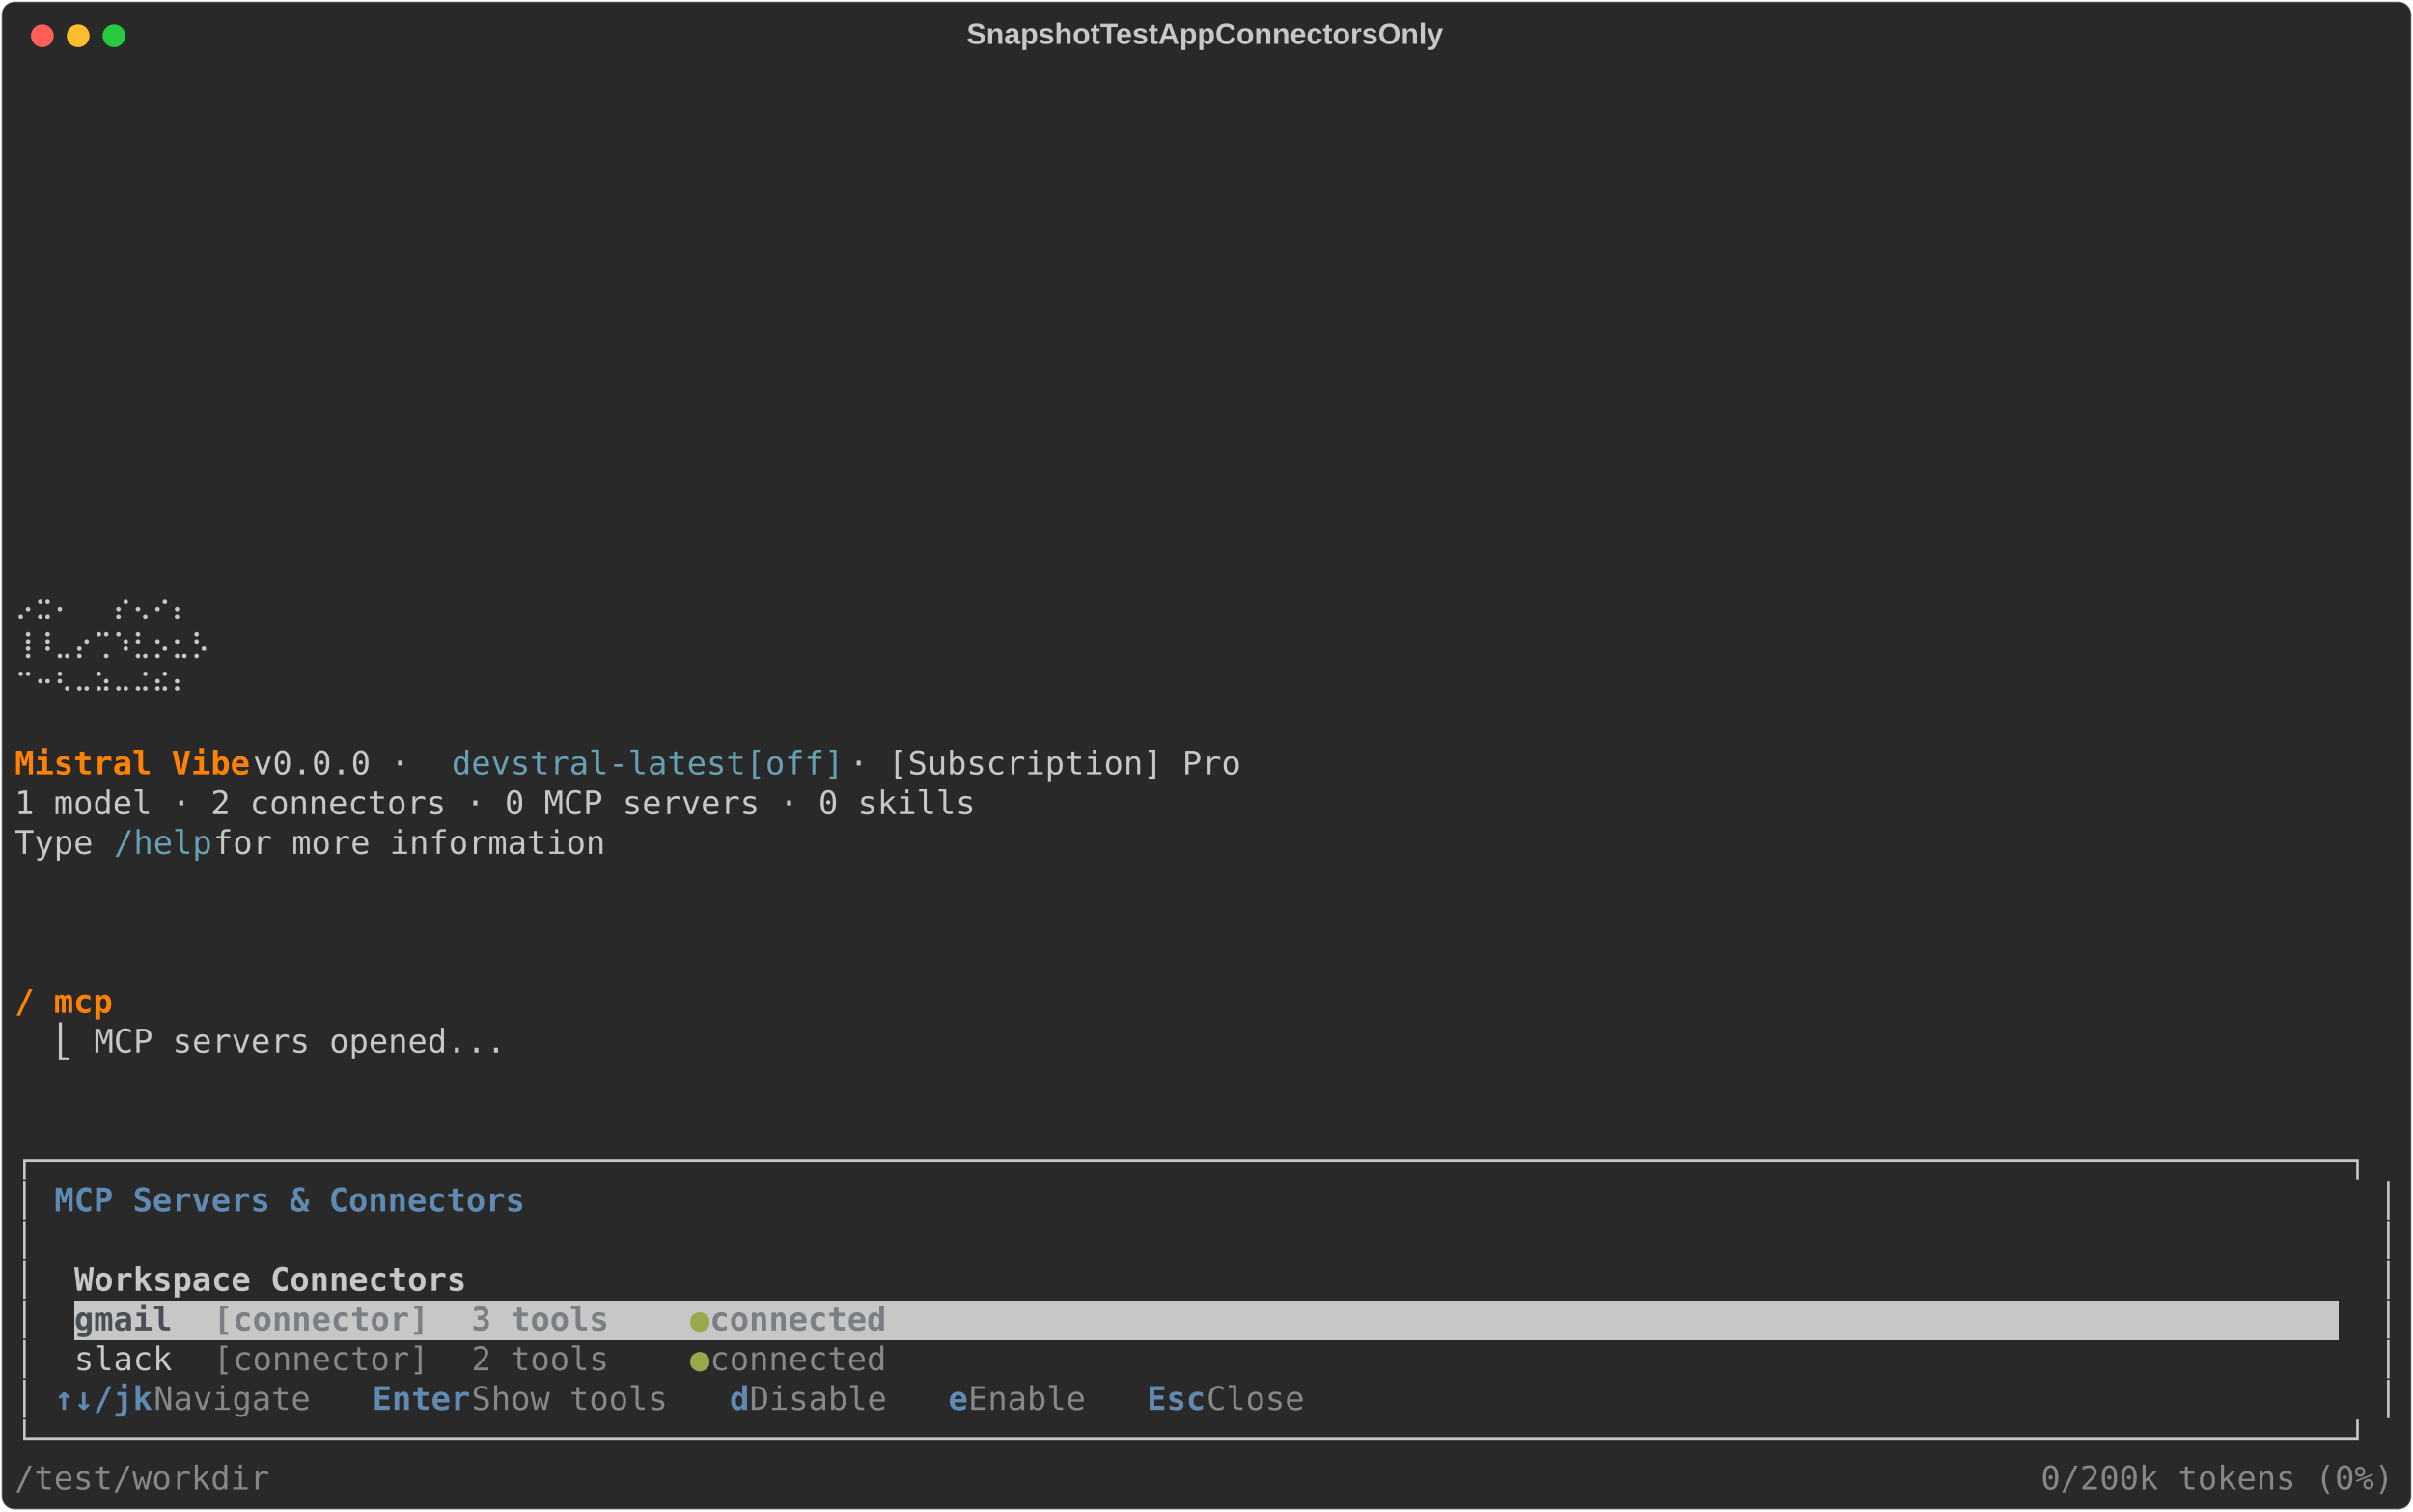
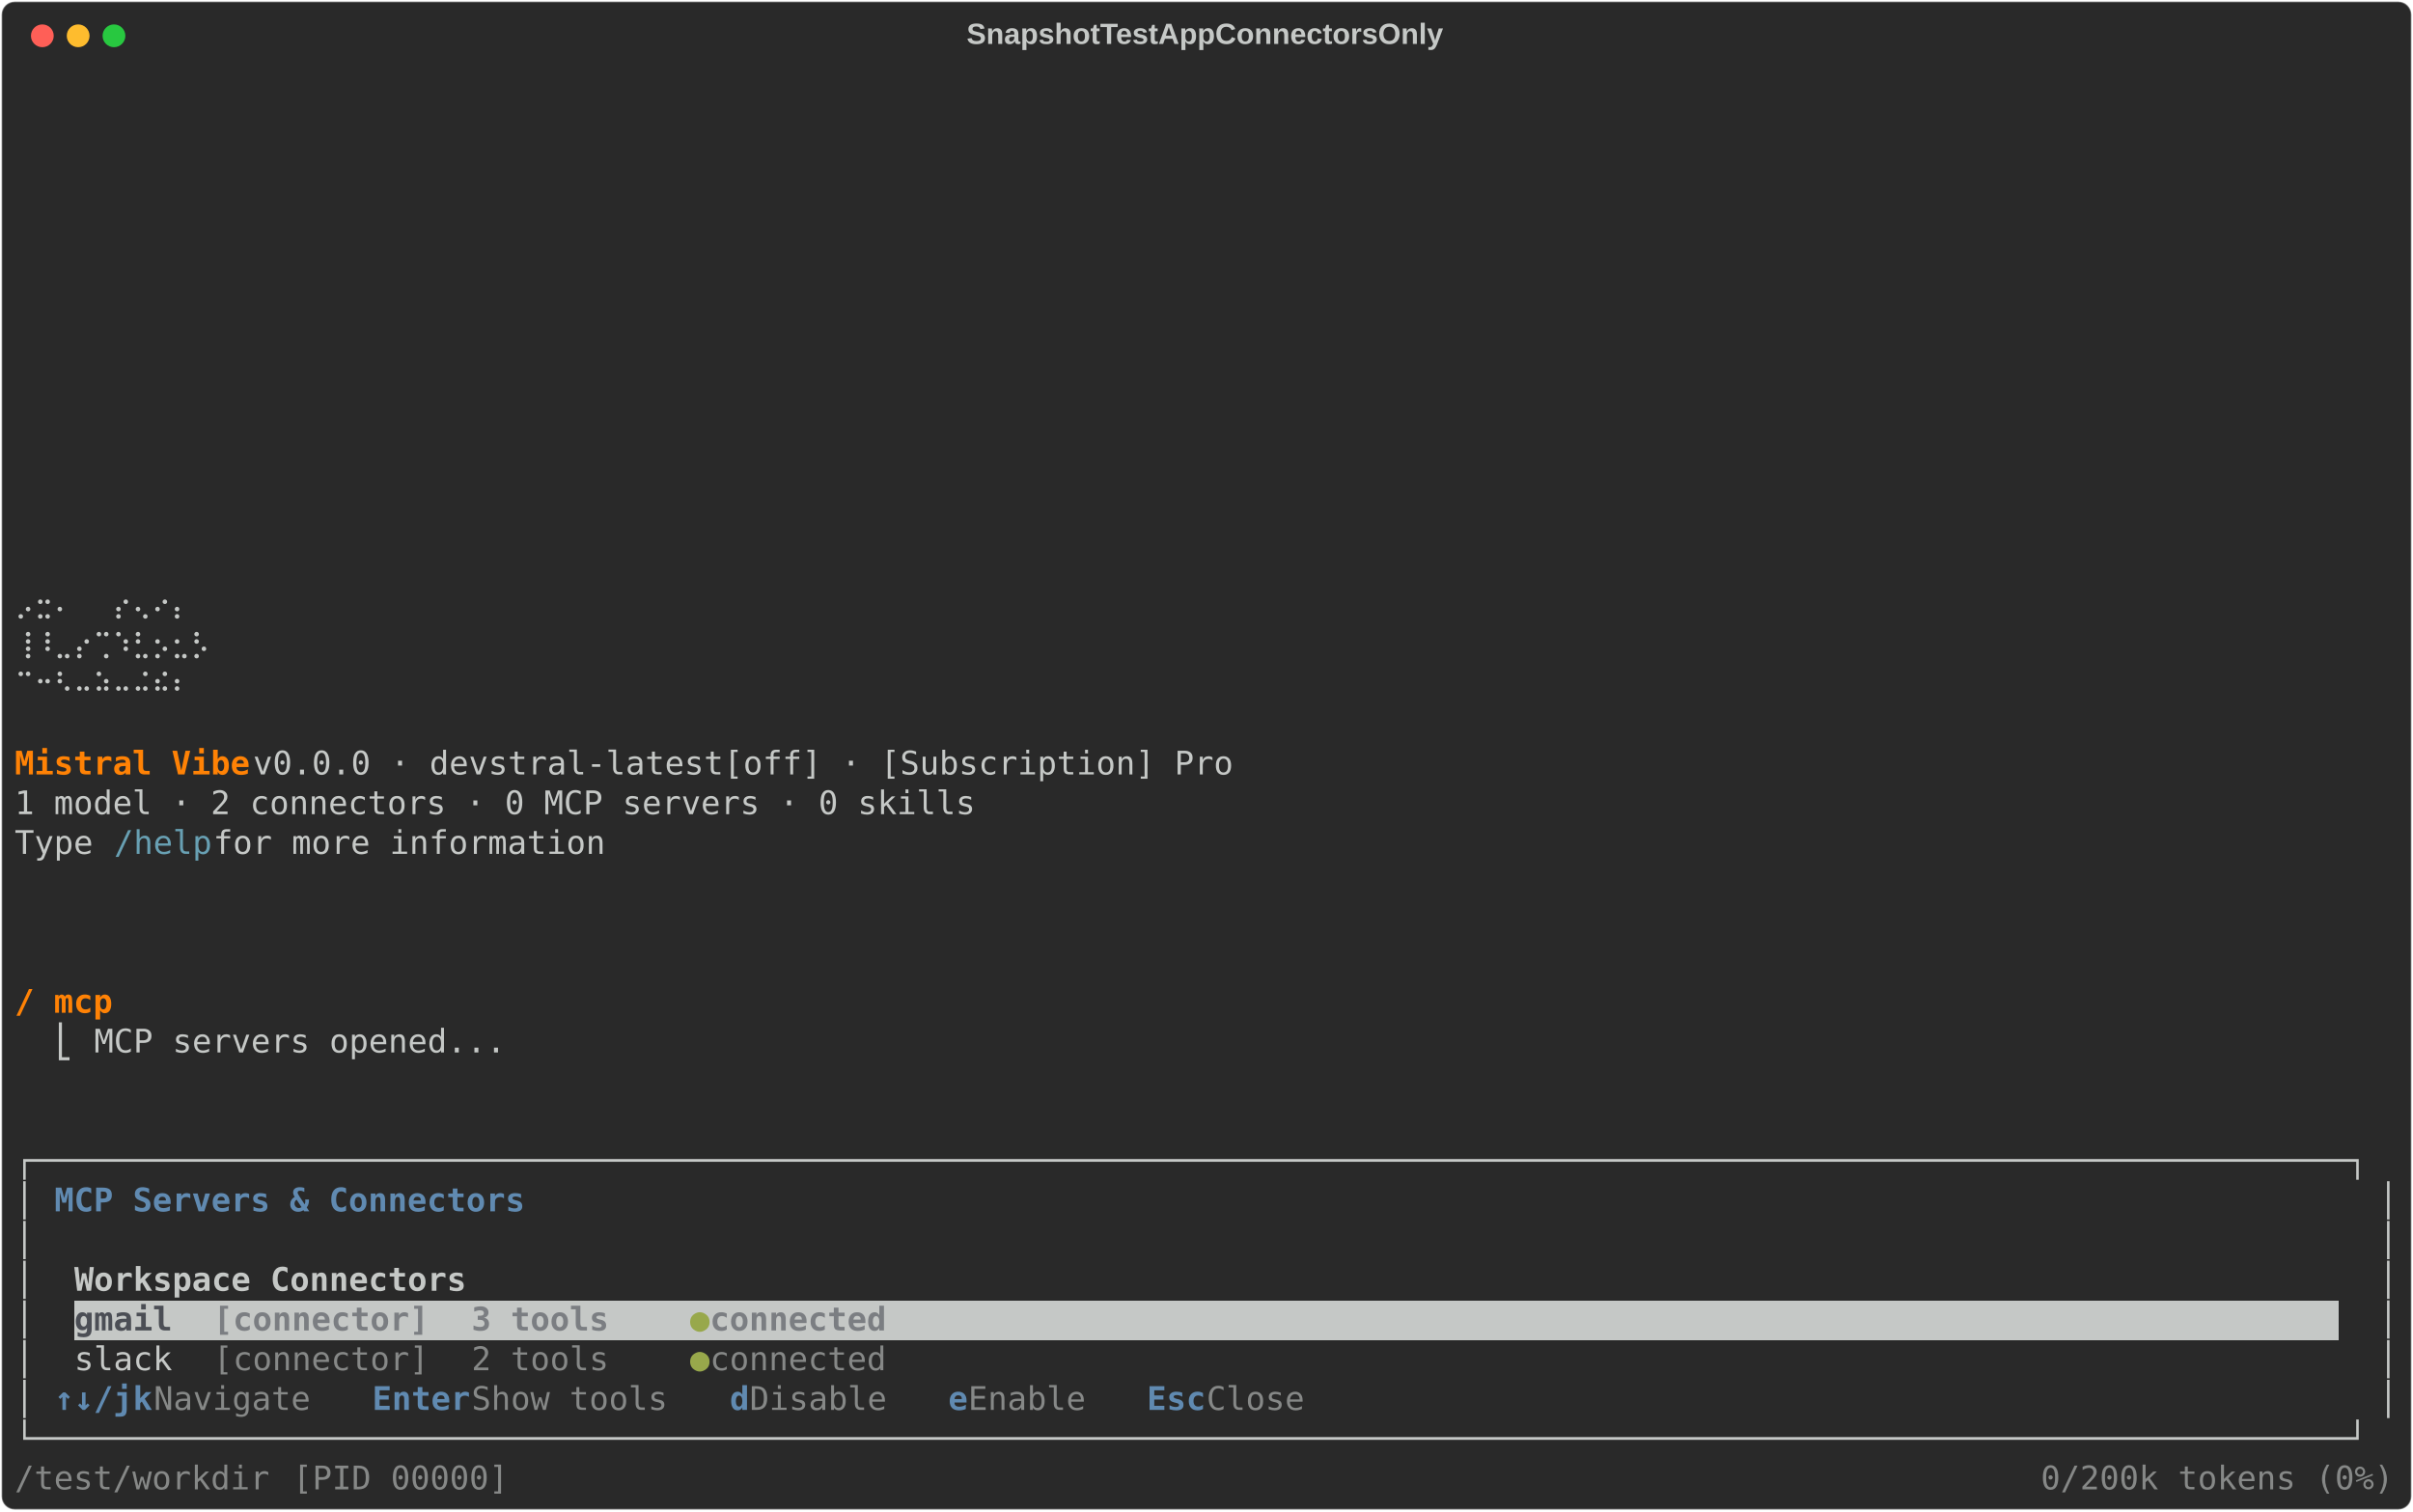
<svg xmlns="http://www.w3.org/2000/svg" class="rich-terminal" viewBox="0 0 1482 928.4">
  <style>

    @font-face {
        font-family: "Fira Code";
        src: local("FiraCode-Regular"),
                url("https://cdnjs.cloudflare.com/ajax/libs/firacode/6.2.0/woff2/FiraCode-Regular.woff2") format("woff2"),
                url("https://cdnjs.cloudflare.com/ajax/libs/firacode/6.2.0/woff/FiraCode-Regular.woff") format("woff");
        font-style: normal;
        font-weight: 400;
    }
    @font-face {
        font-family: "Fira Code";
        src: local("FiraCode-Bold"),
                url("https://cdnjs.cloudflare.com/ajax/libs/firacode/6.2.0/woff2/FiraCode-Bold.woff2") format("woff2"),
                url("https://cdnjs.cloudflare.com/ajax/libs/firacode/6.2.0/woff/FiraCode-Bold.woff") format("woff");
        font-style: bold;
        font-weight: 700;
    }

    .terminal-matrix {
        font-family: Fira Code, monospace;
        font-size: 20px;
        line-height: 24.4px;
        font-variant-east-asian: full-width;
    }

    .terminal-title {
        font-size: 18px;
        font-weight: bold;
        font-family: arial;
    }

    .terminal-r1 { fill: #c5c8c6 }
.terminal-r2 { fill: #ff8205;font-weight: bold }
.terminal-r3 { fill: #68a0b3 }
.terminal-r4 { fill: #608ab1;font-weight: bold }
.terminal-r5 { fill: #c5c8c6;font-weight: bold }
.terminal-r6 { fill: #4b4e55;font-weight: bold }
.terminal-r7 { fill: #7b7e82;font-weight: bold }
.terminal-r8 { fill: #98a84b;font-weight: bold }
.terminal-r9 { fill: #868887 }
.terminal-r10 { fill: #98a84b }
    </style>
  <defs>
    <clipPath id="terminal-clip-terminal">
      <rect x="0" y="0" width="1463.0" height="877.4" />
    </clipPath>
    <clipPath id="terminal-line-0">
      <rect x="0" y="1.5" width="1464" height="24.65" />
    </clipPath>
    <clipPath id="terminal-line-1">
      <rect x="0" y="25.9" width="1464" height="24.65" />
    </clipPath>
    <clipPath id="terminal-line-2">
      <rect x="0" y="50.3" width="1464" height="24.65" />
    </clipPath>
    <clipPath id="terminal-line-3">
      <rect x="0" y="74.7" width="1464" height="24.65" />
    </clipPath>
    <clipPath id="terminal-line-4">
      <rect x="0" y="99.1" width="1464" height="24.65" />
    </clipPath>
    <clipPath id="terminal-line-5">
      <rect x="0" y="123.5" width="1464" height="24.65" />
    </clipPath>
    <clipPath id="terminal-line-6">
      <rect x="0" y="147.9" width="1464" height="24.65" />
    </clipPath>
    <clipPath id="terminal-line-7">
      <rect x="0" y="172.3" width="1464" height="24.65" />
    </clipPath>
    <clipPath id="terminal-line-8">
      <rect x="0" y="196.7" width="1464" height="24.65" />
    </clipPath>
    <clipPath id="terminal-line-9">
      <rect x="0" y="221.1" width="1464" height="24.65" />
    </clipPath>
    <clipPath id="terminal-line-10">
      <rect x="0" y="245.5" width="1464" height="24.65" />
    </clipPath>
    <clipPath id="terminal-line-11">
      <rect x="0" y="269.9" width="1464" height="24.65" />
    </clipPath>
    <clipPath id="terminal-line-12">
      <rect x="0" y="294.3" width="1464" height="24.65" />
    </clipPath>
    <clipPath id="terminal-line-13">
      <rect x="0" y="318.7" width="1464" height="24.65" />
    </clipPath>
    <clipPath id="terminal-line-14">
      <rect x="0" y="343.1" width="1464" height="24.65" />
    </clipPath>
    <clipPath id="terminal-line-15">
      <rect x="0" y="367.5" width="1464" height="24.65" />
    </clipPath>
    <clipPath id="terminal-line-16">
      <rect x="0" y="391.9" width="1464" height="24.65" />
    </clipPath>
    <clipPath id="terminal-line-17">
      <rect x="0" y="416.3" width="1464" height="24.65" />
    </clipPath>
    <clipPath id="terminal-line-18">
      <rect x="0" y="440.7" width="1464" height="24.65" />
    </clipPath>
    <clipPath id="terminal-line-19">
      <rect x="0" y="465.1" width="1464" height="24.65" />
    </clipPath>
    <clipPath id="terminal-line-20">
      <rect x="0" y="489.5" width="1464" height="24.65" />
    </clipPath>
    <clipPath id="terminal-line-21">
      <rect x="0" y="513.9" width="1464" height="24.65" />
    </clipPath>
    <clipPath id="terminal-line-22">
      <rect x="0" y="538.3" width="1464" height="24.65" />
    </clipPath>
    <clipPath id="terminal-line-23">
      <rect x="0" y="562.7" width="1464" height="24.65" />
    </clipPath>
    <clipPath id="terminal-line-24">
      <rect x="0" y="587.1" width="1464" height="24.65" />
    </clipPath>
    <clipPath id="terminal-line-25">
      <rect x="0" y="611.5" width="1464" height="24.65" />
    </clipPath>
    <clipPath id="terminal-line-26">
      <rect x="0" y="635.9" width="1464" height="24.65" />
    </clipPath>
    <clipPath id="terminal-line-27">
      <rect x="0" y="660.3" width="1464" height="24.65" />
    </clipPath>
    <clipPath id="terminal-line-28">
      <rect x="0" y="684.7" width="1464" height="24.65" />
    </clipPath>
    <clipPath id="terminal-line-29">
      <rect x="0" y="709.1" width="1464" height="24.65" />
    </clipPath>
    <clipPath id="terminal-line-30">
      <rect x="0" y="733.5" width="1464" height="24.65" />
    </clipPath>
    <clipPath id="terminal-line-31">
      <rect x="0" y="757.9" width="1464" height="24.65" />
    </clipPath>
    <clipPath id="terminal-line-32">
      <rect x="0" y="782.3" width="1464" height="24.65" />
    </clipPath>
    <clipPath id="terminal-line-33">
      <rect x="0" y="806.7" width="1464" height="24.65" />
    </clipPath>
    <clipPath id="terminal-line-34">
      <rect x="0" y="831.1" width="1464" height="24.65" />
    </clipPath>
  </defs>
  <rect fill="#292929" stroke="rgba(255,255,255,0.35)" stroke-width="1" x="1" y="1" width="1480" height="926.4" rx="8" />
  <text class="terminal-title" fill="#c5c8c6" text-anchor="middle" x="740" y="27">SnapshotTestAppConnectorsOnly</text>
  <g transform="translate(26,22)">
    <circle cx="0" cy="0" r="7" fill="#ff5f57" />
    <circle cx="22" cy="0" r="7" fill="#febc2e" />
    <circle cx="44" cy="0" r="7" fill="#28c840" />
  </g>
  <g transform="translate(9, 41)" clip-path="url(#terminal-clip-terminal)">
    <rect fill="#c5c8c6" x="36.6" y="757.9" width="85.4" height="24.65" shape-rendering="crispEdges" />
    <rect fill="#c5c8c6" x="122" y="757.9" width="158.6" height="24.65" shape-rendering="crispEdges" />
    <rect fill="#c5c8c6" x="280.6" y="757.9" width="109.8" height="24.65" shape-rendering="crispEdges" />
    <rect fill="#c5c8c6" x="390.4" y="757.9" width="24.4" height="24.65" shape-rendering="crispEdges" />
    <rect fill="#c5c8c6" x="414.8" y="757.9" width="12.2" height="24.65" shape-rendering="crispEdges" />
    <rect fill="#c5c8c6" x="427" y="757.9" width="122" height="24.65" shape-rendering="crispEdges" />
    <rect fill="#c5c8c6" x="549" y="757.9" width="878.4" height="24.65" shape-rendering="crispEdges" />
    <g class="terminal-matrix">
      <text class="terminal-r1" x="1464" y="20" textLength="12.2" clip-path="url(#terminal-line-0)">
</text>
      <text class="terminal-r1" x="1464" y="44.4" textLength="12.2" clip-path="url(#terminal-line-1)">
</text>
      <text class="terminal-r1" x="1464" y="68.8" textLength="12.2" clip-path="url(#terminal-line-2)">
</text>
      <text class="terminal-r1" x="1464" y="93.2" textLength="12.2" clip-path="url(#terminal-line-3)">
</text>
      <text class="terminal-r1" x="1464" y="117.6" textLength="12.2" clip-path="url(#terminal-line-4)">
</text>
      <text class="terminal-r1" x="1464" y="142" textLength="12.2" clip-path="url(#terminal-line-5)">
</text>
      <text class="terminal-r1" x="1464" y="166.4" textLength="12.2" clip-path="url(#terminal-line-6)">
</text>
      <text class="terminal-r1" x="1464" y="190.8" textLength="12.2" clip-path="url(#terminal-line-7)">
</text>
      <text class="terminal-r1" x="1464" y="215.2" textLength="12.2" clip-path="url(#terminal-line-8)">
</text>
      <text class="terminal-r1" x="1464" y="239.6" textLength="12.2" clip-path="url(#terminal-line-9)">
</text>
      <text class="terminal-r1" x="1464" y="264" textLength="12.2" clip-path="url(#terminal-line-10)">
</text>
      <text class="terminal-r1" x="1464" y="288.4" textLength="12.2" clip-path="url(#terminal-line-11)">
</text>
      <text class="terminal-r1" x="1464" y="312.8" textLength="12.2" clip-path="url(#terminal-line-12)">
</text>
      <text class="terminal-r1" x="0" y="337.2" textLength="134.2" clip-path="url(#terminal-line-13)">  ⡠⣒⠄  ⡔⢄⠔⡄</text>
      <text class="terminal-r1" x="1464" y="337.2" textLength="12.2" clip-path="url(#terminal-line-13)">
</text>
      <text class="terminal-r1" x="0" y="361.6" textLength="134.2" clip-path="url(#terminal-line-14)"> ⢸⠸⣀⡔⢉⠱⣃⡢⣂⡣</text>
      <text class="terminal-r1" x="1464" y="361.6" textLength="12.2" clip-path="url(#terminal-line-14)">
</text>
      <text class="terminal-r1" x="0" y="386" textLength="134.2" clip-path="url(#terminal-line-15)">  ⠉⠒⠣⠤⠵⠤⠬⠮⠆</text>
      <text class="terminal-r1" x="1464" y="386" textLength="12.2" clip-path="url(#terminal-line-15)">
</text>
      <text class="terminal-r1" x="1464" y="410.4" textLength="12.2" clip-path="url(#terminal-line-16)">
</text>
      <text class="terminal-r2" x="0" y="434.8" textLength="146.4" clip-path="url(#terminal-line-17)">Mistral Vibe</text>
-       <text class="terminal-r1" x="146.4" y="434.8" textLength="122" clip-path="url(#terminal-line-17)"> v0.0.0 · </text>
-       <text class="terminal-r3" x="268.4" y="434.8" textLength="244" clip-path="url(#terminal-line-17)">devstral-latest[off]</text>
-       <text class="terminal-r1" x="512.4" y="434.8" textLength="256.2" clip-path="url(#terminal-line-17)"> · [Subscription] Pro</text>
+       <text class="terminal-r1" x="146.4" y="434.8" textLength="622.2" clip-path="url(#terminal-line-17)"> v0.0.0 · devstral-latest[off] · [Subscription] Pro</text>
      <text class="terminal-r1" x="1464" y="434.8" textLength="12.2" clip-path="url(#terminal-line-17)">
</text>
      <text class="terminal-r1" x="0" y="459.2" textLength="597.8" clip-path="url(#terminal-line-18)">1 model · 2 connectors · 0 MCP servers · 0 skills</text>
      <text class="terminal-r1" x="1464" y="459.2" textLength="12.2" clip-path="url(#terminal-line-18)">
</text>
      <text class="terminal-r1" x="0" y="483.6" textLength="61" clip-path="url(#terminal-line-19)">Type </text>
      <text class="terminal-r3" x="61" y="483.6" textLength="61" clip-path="url(#terminal-line-19)">/help</text>
      <text class="terminal-r1" x="122" y="483.6" textLength="256.2" clip-path="url(#terminal-line-19)"> for more information</text>
      <text class="terminal-r1" x="1464" y="483.6" textLength="12.2" clip-path="url(#terminal-line-19)">
</text>
      <text class="terminal-r1" x="1464" y="508" textLength="12.2" clip-path="url(#terminal-line-20)">
</text>
      <text class="terminal-r1" x="1464" y="532.4" textLength="12.2" clip-path="url(#terminal-line-21)">
</text>
      <text class="terminal-r1" x="1464" y="556.8" textLength="12.2" clip-path="url(#terminal-line-22)">
</text>
      <text class="terminal-r2" x="0" y="581.2" textLength="61" clip-path="url(#terminal-line-23)">/ mcp</text>
      <text class="terminal-r1" x="1464" y="581.2" textLength="12.2" clip-path="url(#terminal-line-23)">
</text>
      <text class="terminal-r1" x="24.4" y="605.6" textLength="12.2" clip-path="url(#terminal-line-24)">⎣</text>
      <text class="terminal-r1" x="48.8" y="605.6" textLength="256.2" clip-path="url(#terminal-line-24)">MCP servers opened...</text>
      <text class="terminal-r1" x="1464" y="605.6" textLength="12.2" clip-path="url(#terminal-line-24)">
</text>
      <text class="terminal-r1" x="1464" y="630" textLength="12.2" clip-path="url(#terminal-line-25)">
</text>
      <text class="terminal-r1" x="1464" y="654.4" textLength="12.2" clip-path="url(#terminal-line-26)">
</text>
      <text class="terminal-r1" x="0" y="678.8" textLength="1464" clip-path="url(#terminal-line-27)">┌──────────────────────────────────────────────────────────────────────────────────────────────────────────────────────┐</text>
      <text class="terminal-r1" x="1464" y="678.8" textLength="12.2" clip-path="url(#terminal-line-27)">
</text>
      <text class="terminal-r1" x="0" y="703.2" textLength="12.2" clip-path="url(#terminal-line-28)">│</text>
      <text class="terminal-r4" x="24.4" y="703.2" textLength="292.8" clip-path="url(#terminal-line-28)">MCP Servers &amp; Connectors</text>
      <text class="terminal-r1" x="1451.8" y="703.2" textLength="12.2" clip-path="url(#terminal-line-28)">│</text>
      <text class="terminal-r1" x="1464" y="703.2" textLength="12.2" clip-path="url(#terminal-line-28)">
</text>
      <text class="terminal-r1" x="0" y="727.6" textLength="12.2" clip-path="url(#terminal-line-29)">│</text>
      <text class="terminal-r1" x="1451.8" y="727.6" textLength="12.2" clip-path="url(#terminal-line-29)">│</text>
      <text class="terminal-r1" x="1464" y="727.6" textLength="12.2" clip-path="url(#terminal-line-29)">
</text>
      <text class="terminal-r1" x="0" y="752" textLength="12.2" clip-path="url(#terminal-line-30)">│</text>
      <text class="terminal-r5" x="36.6" y="752" textLength="244" clip-path="url(#terminal-line-30)">Workspace Connectors</text>
      <text class="terminal-r1" x="1451.8" y="752" textLength="12.2" clip-path="url(#terminal-line-30)">│</text>
      <text class="terminal-r1" x="1464" y="752" textLength="12.2" clip-path="url(#terminal-line-30)">
</text>
      <text class="terminal-r1" x="0" y="776.4" textLength="12.2" clip-path="url(#terminal-line-31)">│</text>
      <text class="terminal-r6" x="36.6" y="776.4" textLength="85.4" clip-path="url(#terminal-line-31)">  gmail</text>
      <text class="terminal-r7" x="122" y="776.4" textLength="158.6" clip-path="url(#terminal-line-31)">  [connector]</text>
      <text class="terminal-r7" x="280.6" y="776.4" textLength="109.8" clip-path="url(#terminal-line-31)">  3 tools</text>
      <text class="terminal-r8" x="414.8" y="776.4" textLength="12.2" clip-path="url(#terminal-line-31)">●</text>
      <text class="terminal-r7" x="427" y="776.4" textLength="122" clip-path="url(#terminal-line-31)"> connected</text>
      <text class="terminal-r1" x="1451.8" y="776.4" textLength="12.2" clip-path="url(#terminal-line-31)">│</text>
      <text class="terminal-r1" x="1464" y="776.4" textLength="12.2" clip-path="url(#terminal-line-31)">
</text>
      <text class="terminal-r1" x="0" y="800.8" textLength="12.2" clip-path="url(#terminal-line-32)">│</text>
      <text class="terminal-r1" x="36.6" y="800.8" textLength="85.4" clip-path="url(#terminal-line-32)">  slack</text>
      <text class="terminal-r9" x="122" y="800.8" textLength="158.6" clip-path="url(#terminal-line-32)">  [connector]</text>
      <text class="terminal-r9" x="280.6" y="800.8" textLength="109.8" clip-path="url(#terminal-line-32)">  2 tools</text>
      <text class="terminal-r10" x="414.8" y="800.8" textLength="12.2" clip-path="url(#terminal-line-32)">●</text>
      <text class="terminal-r9" x="427" y="800.8" textLength="122" clip-path="url(#terminal-line-32)"> connected</text>
      <text class="terminal-r1" x="1451.8" y="800.8" textLength="12.2" clip-path="url(#terminal-line-32)">│</text>
      <text class="terminal-r1" x="1464" y="800.8" textLength="12.2" clip-path="url(#terminal-line-32)">
</text>
      <text class="terminal-r1" x="0" y="825.2" textLength="12.2" clip-path="url(#terminal-line-33)">│</text>
      <text class="terminal-r4" x="24.4" y="825.2" textLength="61" clip-path="url(#terminal-line-33)">↑↓/jk</text>
      <text class="terminal-r9" x="85.4" y="825.2" textLength="134.2" clip-path="url(#terminal-line-33)"> Navigate  </text>
      <text class="terminal-r4" x="219.6" y="825.2" textLength="61" clip-path="url(#terminal-line-33)">Enter</text>
      <text class="terminal-r9" x="280.6" y="825.2" textLength="158.6" clip-path="url(#terminal-line-33)"> Show tools  </text>
      <text class="terminal-r4" x="439.2" y="825.2" textLength="12.2" clip-path="url(#terminal-line-33)">d</text>
      <text class="terminal-r9" x="451.4" y="825.2" textLength="122" clip-path="url(#terminal-line-33)"> Disable  </text>
      <text class="terminal-r4" x="573.4" y="825.2" textLength="12.2" clip-path="url(#terminal-line-33)">e</text>
      <text class="terminal-r9" x="585.6" y="825.2" textLength="109.8" clip-path="url(#terminal-line-33)"> Enable  </text>
      <text class="terminal-r4" x="695.4" y="825.2" textLength="36.6" clip-path="url(#terminal-line-33)">Esc</text>
      <text class="terminal-r9" x="732" y="825.2" textLength="73.2" clip-path="url(#terminal-line-33)"> Close</text>
      <text class="terminal-r1" x="1451.8" y="825.2" textLength="12.2" clip-path="url(#terminal-line-33)">│</text>
      <text class="terminal-r1" x="1464" y="825.2" textLength="12.2" clip-path="url(#terminal-line-33)">
</text>
      <text class="terminal-r1" x="0" y="849.6" textLength="1464" clip-path="url(#terminal-line-34)">└──────────────────────────────────────────────────────────────────────────────────────────────────────────────────────┘</text>
      <text class="terminal-r1" x="1464" y="849.6" textLength="12.2" clip-path="url(#terminal-line-34)">
</text>
      <text class="terminal-r9" x="0" y="874" textLength="158.6" clip-path="url(#terminal-line-35)">/test/workdir</text>
+       <text class="terminal-r9" x="170.8" y="874" textLength="134.2" clip-path="url(#terminal-line-35)">[PID 00000]</text>
      <text class="terminal-r9" x="1244.4" y="874" textLength="219.6" clip-path="url(#terminal-line-35)">0/200k tokens (0%)</text>
    </g>
  </g>
</svg>
